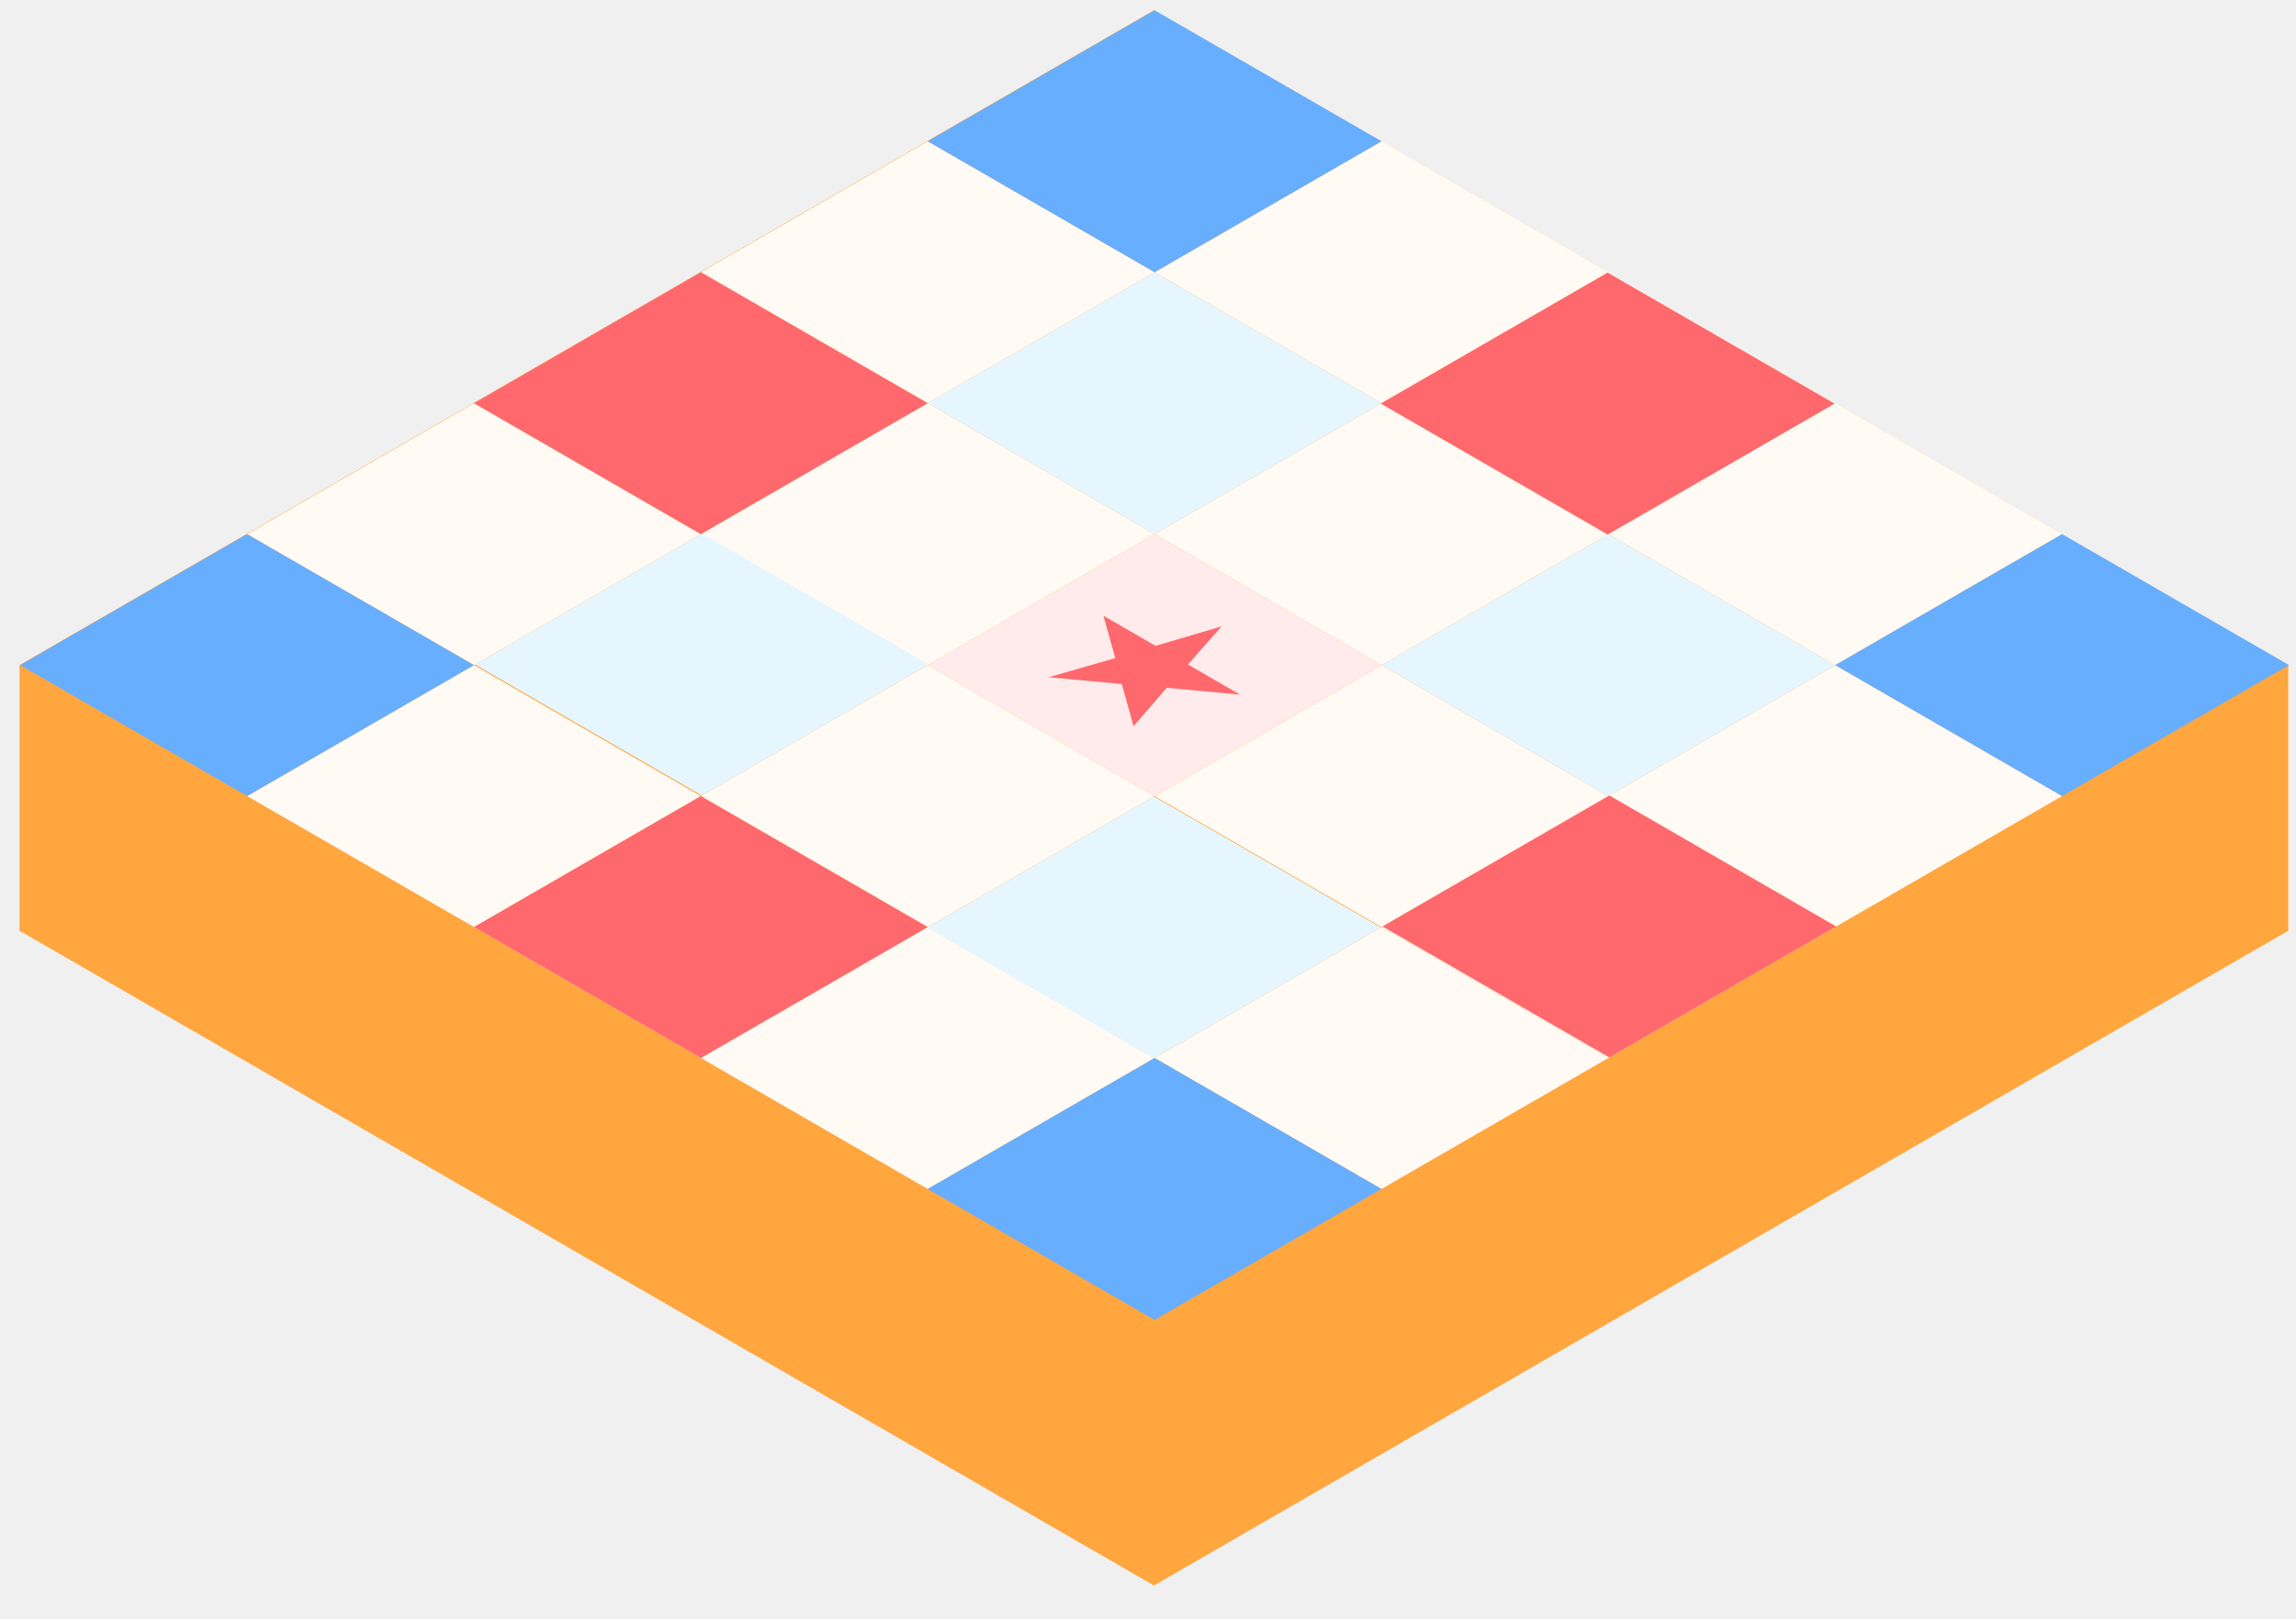
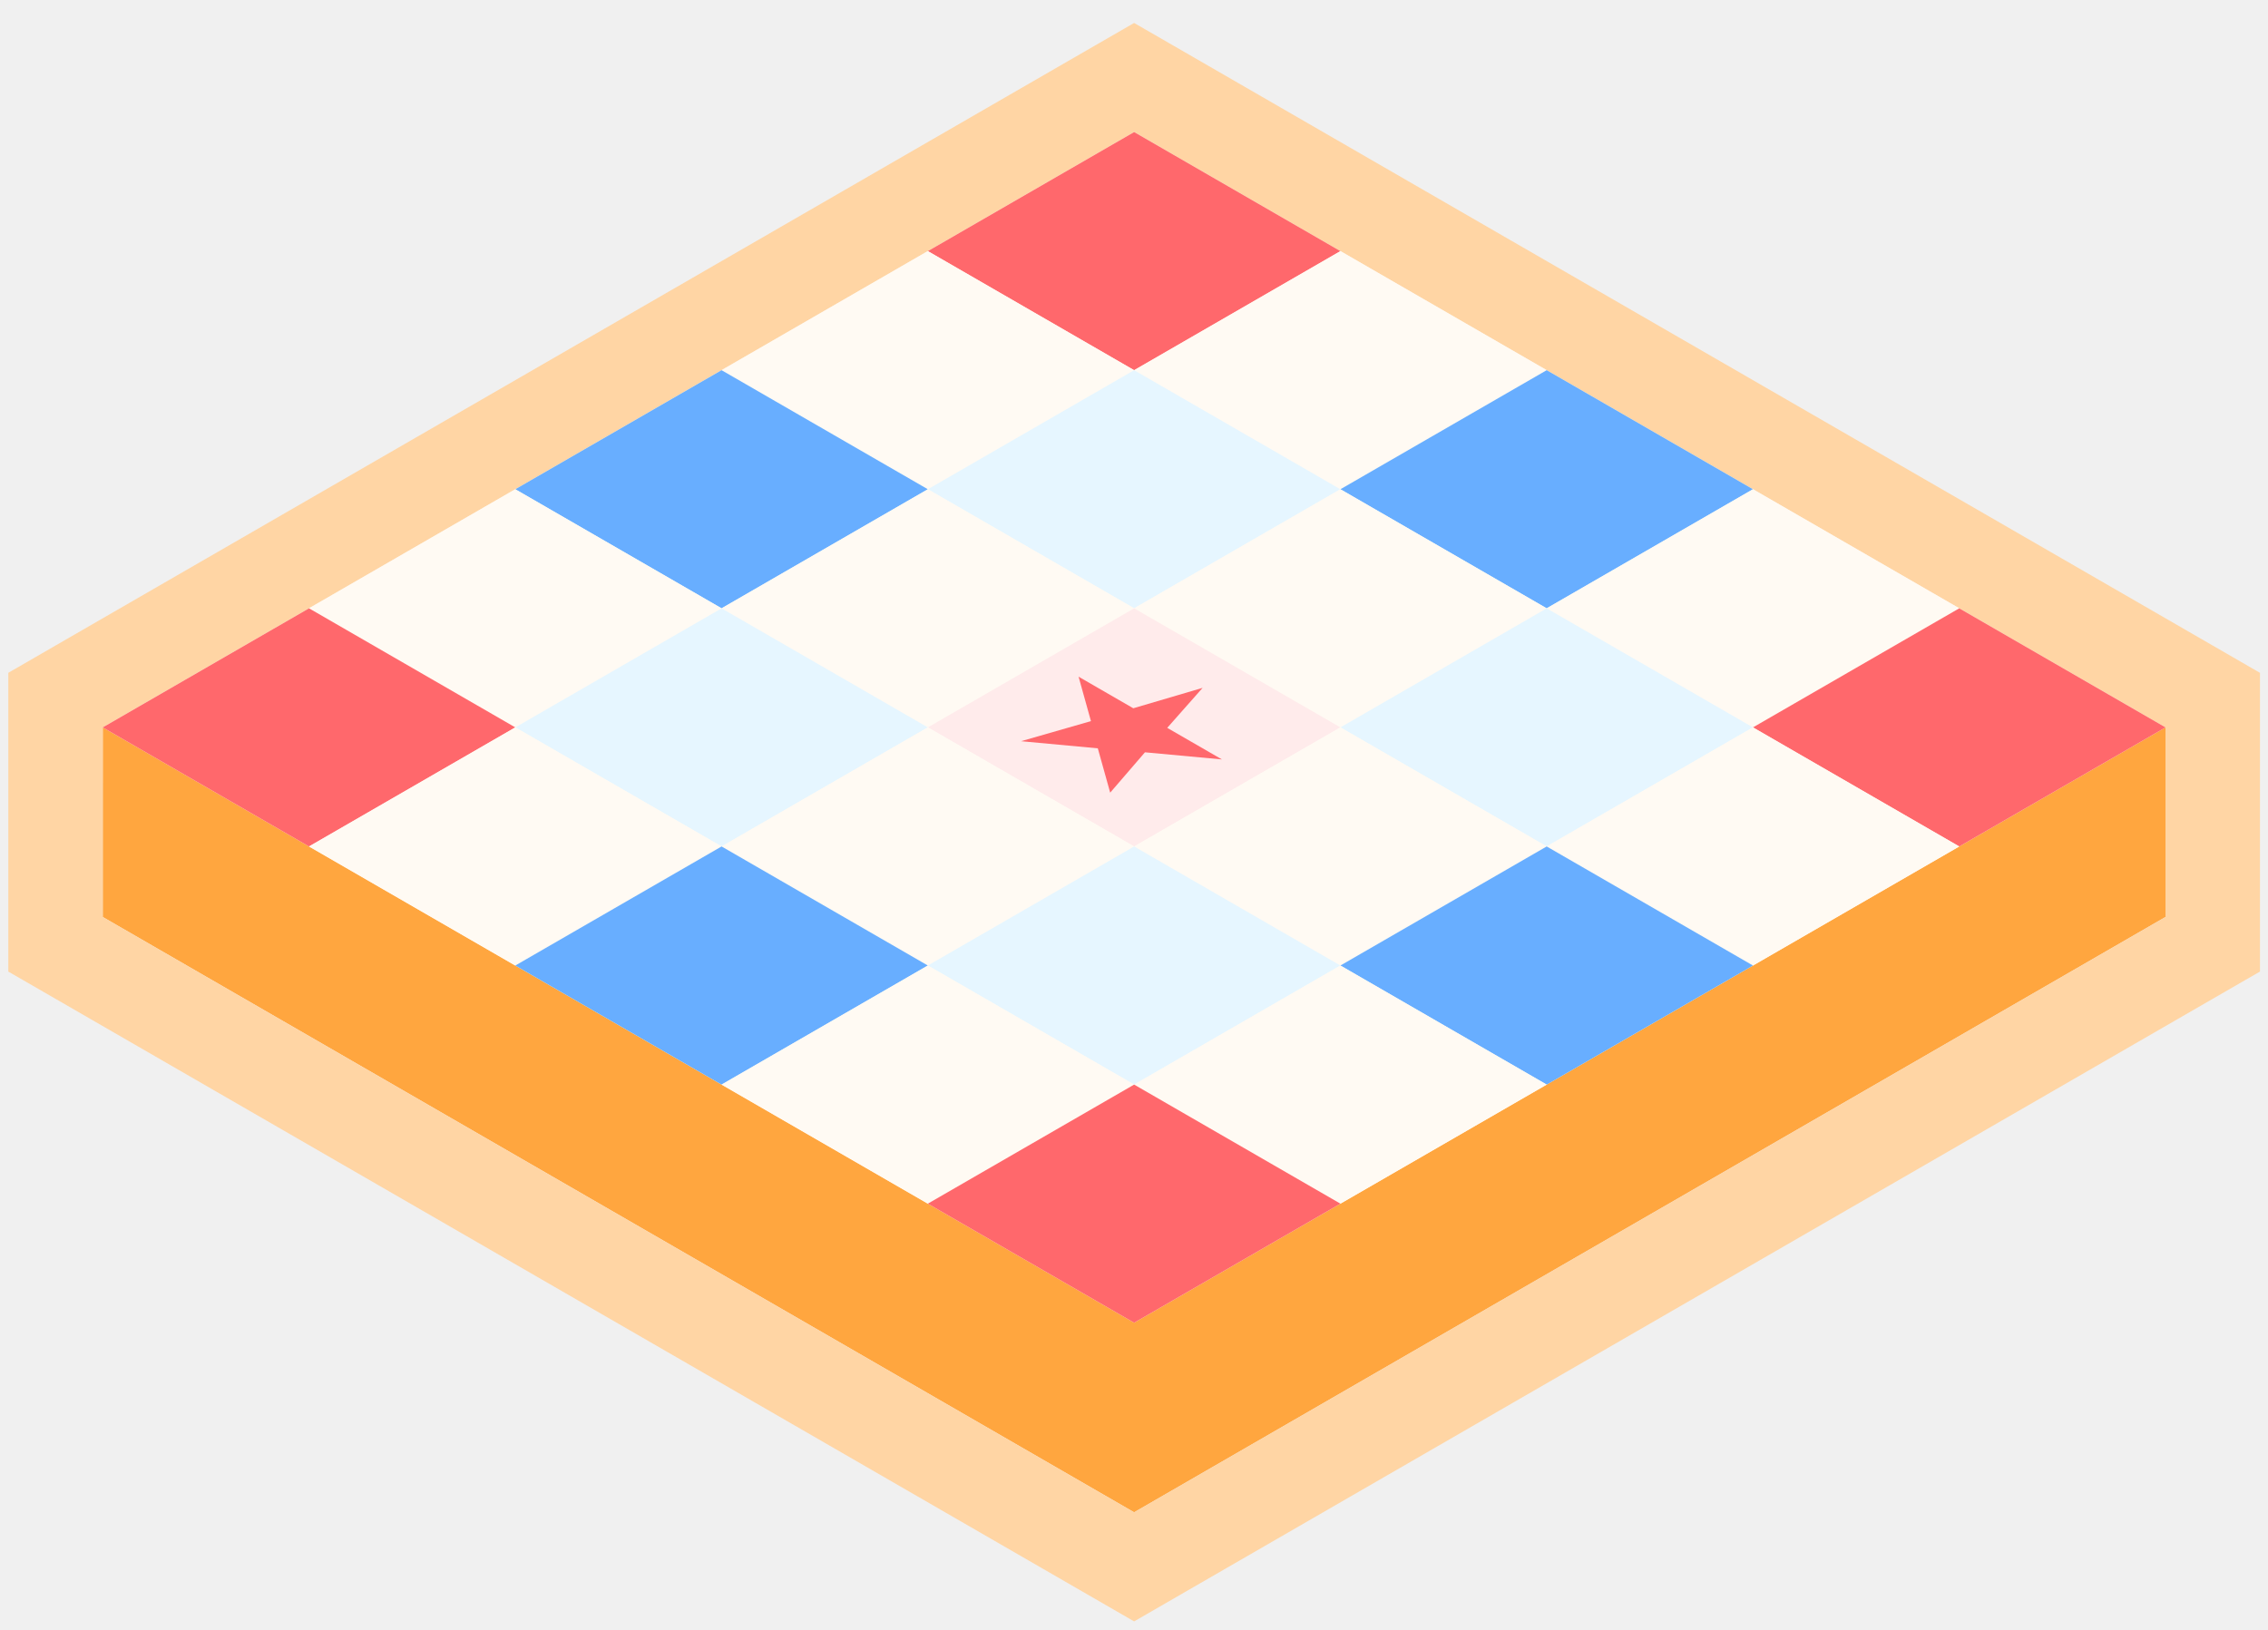
- <svg xmlns="http://www.w3.org/2000/svg" width="61" height="43" viewBox="0 0 61 43" fill="none">
-   <path d="M42.712 7.233V7.254L48.721 10.723L48.74 10.713L60.795 17.672V24.729L42.739 35.152L42.712 35.136V35.168L30.657 42.127L0.518 24.729V17.672L30.657 0.273L42.712 7.233Z" fill="#FFA63F" />
-   <rect width="6.96" height="6.96" transform="matrix(0.866044 0.499967 -0.866044 0.499967 36.7029 3.75317)" fill="#FFFAF3" />
-   <rect width="6.96" height="6.96" transform="matrix(0.866044 0.499967 -0.866044 0.499967 42.7306 7.23291)" fill="#FFFAF3" />
-   <rect width="6.96" height="6.96" transform="matrix(0.866044 0.499967 -0.866044 0.499967 48.7583 10.7128)" fill="#FFFAF3" />
-   <rect width="6.96" height="6.96" transform="matrix(0.866044 0.499967 -0.866044 0.499967 24.6475 3.75317)" fill="#FFFAF3" />
-   <rect width="6.96" height="6.96" transform="matrix(0.866044 0.499967 -0.866044 0.499967 36.7029 10.7126)" fill="#FFFAF3" />
-   <rect width="6.96" height="6.96" transform="matrix(0.866044 0.499967 -0.866044 0.499967 48.7583 17.6722)" fill="#FFFAF3" />
-   <rect width="6.96" height="6.96" transform="matrix(0.866044 0.499967 -0.866044 0.499967 18.6198 7.23291)" fill="#FFFAF3" />
-   <rect width="6.96" height="6.96" transform="matrix(0.866044 0.499967 -0.866044 0.499967 24.6475 10.7128)" fill="#FFFAF3" />
-   <rect width="6.96" height="6.96" transform="matrix(0.866044 0.499967 -0.866044 0.499967 36.7029 17.6722)" fill="#FFFAF3" />
-   <rect width="6.96" height="6.96" transform="matrix(0.866044 0.499967 -0.866044 0.499967 42.7306 21.1521)" fill="#FFFAF3" />
-   <rect width="6.96" height="6.96" transform="matrix(0.866044 0.499967 -0.866044 0.499967 12.5921 10.7128)" fill="#FFFAF3" />
-   <rect width="6.96" height="6.96" transform="matrix(0.866044 0.499967 -0.866044 0.499967 24.6475 17.6722)" fill="#FFFAF3" />
-   <rect width="6.96" height="6.96" transform="matrix(0.866044 0.499967 -0.866044 0.499967 36.7029 24.6318)" fill="#FFFAF3" />
-   <rect width="6.96" height="6.96" transform="matrix(0.866044 0.499967 -0.866044 0.499967 12.5921 17.6722)" fill="#FFFAF3" />
-   <rect width="6.96" height="6.96" transform="matrix(0.866044 0.499967 -0.866044 0.499967 18.6198 21.1521)" fill="#FFFAF3" />
-   <rect width="6.96" height="6.96" transform="matrix(0.866044 0.499967 -0.866044 0.499967 24.6475 24.6318)" fill="#FFFAF3" />
-   <rect width="6.96" height="6.96" transform="matrix(0.866044 0.499967 -0.866044 0.499967 30.6567 21.1627)" fill="#E6F6FF" />
-   <rect width="6.96" height="6.96" transform="matrix(0.866044 0.499967 -0.866044 0.499967 42.7306 14.1925)" fill="#E6F6FF" />
-   <rect width="6.96" height="6.96" transform="matrix(0.866044 0.499967 -0.866044 0.499967 30.6752 7.23291)" fill="#E6F6FF" />
-   <rect width="6.96" height="6.96" transform="matrix(0.866044 0.499967 -0.866044 0.499967 18.6468 14.1769)" fill="#E6F6FF" />
-   <rect width="6.96" height="6.96" transform="matrix(0.866044 0.499967 -0.866044 0.499967 30.6752 14.1925)" fill="#FFEBEB" />
-   <path d="M29.803 18.175L27.86 17.994L29.63 17.486L29.316 16.361L30.701 17.16L32.456 16.643L31.561 17.656L32.945 18.456L30.997 18.275L30.116 19.296L29.803 18.175Z" fill="#FF686C" />
-   <rect width="6.96" height="6.96" transform="matrix(0.866044 0.499967 -0.866044 0.499967 6.5644 14.1925)" fill="#68AEFF" />
-   <rect width="6.96" height="6.96" transform="matrix(0.866044 0.499967 -0.866044 0.499967 30.6752 0.273315)" fill="#68AEFF" />
-   <rect width="6.96" height="6.96" transform="matrix(0.866044 0.499967 -0.866044 0.499967 30.6752 28.1117)" fill="#68AEFF" />
-   <rect width="6.96" height="6.96" transform="matrix(0.866044 0.499967 -0.866044 0.499967 54.786 14.1925)" fill="#68AEFF" />
-   <rect width="6.96" height="6.96" transform="matrix(0.866044 0.499967 -0.866044 0.499967 42.7576 21.1365)" fill="#FF686C" />
-   <rect width="6.96" height="6.96" transform="matrix(0.866044 0.499967 -0.866044 0.499967 42.7121 7.24353)" fill="#FF686C" />
-   <rect width="6.96" height="6.96" transform="matrix(0.866044 0.499967 -0.866044 0.499967 18.6198 7.23291)" fill="#FF686C" />
-   <rect width="6.96" height="6.96" transform="matrix(0.866044 0.499967 -0.866044 0.499967 18.6198 21.1521)" fill="#FF686C" />
+ <svg xmlns="http://www.w3.org/2000/svg" width="96" height="69" viewBox="0 0 96 69" fill="none">
+   <path d="M48.006 5.591L4.349 30.794V33.14L48.006 7.937V5.591Z" fill="#FFFAF3" />
+   <path d="M91.662 30.794L48.006 5.591V7.937L91.662 33.14V30.794Z" fill="#FFFAF3" />
+   <mask id="path-3-outside-1_152_8" maskUnits="userSpaceOnUse" x="0.349" y="0.591" width="96" height="69" fill="black">
+     <rect fill="white" x="0.349" y="0.591" width="96" height="69" />
+     <path d="M91.661 30.794V38.82L48.005 64.022L4.349 38.82V30.794L48.005 5.591L91.661 30.794Z" />
+   </mask>
+   <path d="M91.661 30.794V38.82L48.005 64.022L4.349 38.82V30.794L48.005 5.591L91.661 30.794Z" fill="#FFA63F" />
+   <path d="M91.661 30.794H95.661V28.484L93.661 27.329L91.661 30.794ZM91.661 38.82L93.661 42.284L95.661 41.13V38.82H91.661ZM48.005 64.022L46.005 67.486L48.005 68.641L50.005 67.486L48.005 64.022ZM4.349 38.82H0.349V41.13L2.349 42.284L4.349 38.82ZM4.349 30.794L2.349 27.329L0.349 28.484V30.794H4.349ZM48.005 5.591L50.005 2.126L48.005 0.972L46.005 2.126L48.005 5.591ZM91.661 30.794H87.661V38.82H91.661H95.661V30.794H91.661ZM91.661 38.82L89.662 35.356L46.005 60.558L48.005 64.022L50.005 67.486L93.661 42.284L91.661 38.82ZM48.005 64.022L50.005 60.558L6.349 35.356L4.349 38.82L2.349 42.284L46.005 67.486L48.005 64.022ZM4.349 38.82H8.349V30.794H4.349H0.349V38.82H4.349ZM4.349 30.794L6.349 34.258L50.005 9.055L48.005 5.591L46.005 2.126L2.349 27.329L4.349 30.794ZM48.005 5.591L46.005 9.055L89.662 34.258L91.661 30.794L93.661 27.329L50.005 2.126L48.005 5.591Z" fill="#FFD5A4" mask="url(#path-3-outside-1_152_8)" />
+   <rect width="50.409" height="50.409" transform="matrix(0.866044 0.499967 -0.866044 0.499967 48.0052 5.59082)" fill="#FFFAF3" />
+   <rect width="10.082" height="10.082" transform="matrix(0.866044 0.499967 -0.866044 0.499967 48.0056 5.59082)" fill="#FF686C" />
+   <rect width="10.082" height="10.082" transform="matrix(0.866044 0.499967 -0.866044 0.499967 56.7367 10.6313)" fill="#FFFAF3" />
+   <rect width="10.082" height="10.082" transform="matrix(0.866044 0.499967 -0.866044 0.499967 65.468 15.6718)" fill="#68AEFF" />
+   <rect width="10.082" height="10.082" transform="matrix(0.866044 0.499967 -0.866044 0.499967 74.1993 20.7125)" fill="#FFFAF3" />
+   <rect width="10.082" height="10.082" transform="matrix(0.866044 0.499967 -0.866044 0.499967 82.9305 25.7532)" fill="#FF686C" />
+   <rect width="10.082" height="10.082" transform="matrix(0.866044 0.499967 -0.866044 0.499967 39.2739 10.6313)" fill="#FFFAF3" />
+   <rect width="10.082" height="10.082" transform="matrix(0.866044 0.499967 -0.866044 0.499967 48.0052 15.6718)" fill="#E6F6FF" />
+   <rect width="10.082" height="10.082" transform="matrix(0.866044 0.499967 -0.866044 0.499967 56.7365 20.7125)" fill="#FFFAF3" />
+   <rect width="10.082" height="10.082" transform="matrix(0.866044 0.499967 -0.866044 0.499967 65.468 25.7532)" fill="#E6F6FF" />
+   <rect width="10.082" height="10.082" transform="matrix(0.866044 0.499967 -0.866044 0.499967 74.1993 30.7937)" fill="#FFFAF3" />
+   <rect width="10.082" height="10.082" transform="matrix(0.866044 0.499967 -0.866044 0.499967 30.5428 15.6718)" fill="#68AEFF" />
+   <rect width="10.082" height="10.082" transform="matrix(0.866044 0.499967 -0.866044 0.499967 39.2739 20.7125)" fill="#FFFAF3" />
+   <rect width="10.082" height="10.082" transform="matrix(0.866044 0.499967 -0.866044 0.499967 48.0052 25.7532)" fill="#FFEBEB" />
+   <rect width="10.082" height="10.082" transform="matrix(0.866044 0.499967 -0.866044 0.499967 56.7365 30.7937)" fill="#FFFAF3" />
+   <rect width="10.082" height="10.082" transform="matrix(0.866044 0.499967 -0.866044 0.499967 65.468 35.8341)" fill="#68AEFF" />
+   <rect width="10.082" height="10.082" transform="matrix(0.866044 0.499967 -0.866044 0.499967 21.8115 20.7125)" fill="#FFFAF3" />
+   <rect width="10.082" height="10.082" transform="matrix(0.866044 0.499967 -0.866044 0.499967 30.5428 25.7532)" fill="#E6F6FF" />
+   <rect width="10.082" height="10.082" transform="matrix(0.866044 0.499967 -0.866044 0.499967 39.2739 30.7937)" fill="#FFFAF3" />
+   <rect width="10.082" height="10.082" transform="matrix(0.866044 0.499967 -0.866044 0.499967 48.0052 35.8341)" fill="#E6F6FF" />
+   <rect width="10.082" height="10.082" transform="matrix(0.866044 0.499967 -0.866044 0.499967 56.7365 40.8749)" fill="#FFFAF3" />
+   <rect width="10.082" height="10.082" transform="matrix(0.866044 0.499967 -0.866044 0.499967 13.0802 25.7532)" fill="#FF686C" />
+   <rect width="10.082" height="10.082" transform="matrix(0.866044 0.499967 -0.866044 0.499967 21.8115 30.7937)" fill="#FFFAF3" />
+   <rect width="10.082" height="10.082" transform="matrix(0.866044 0.499967 -0.866044 0.499967 30.5428 35.8341)" fill="#68AEFF" />
+   <rect width="10.082" height="10.082" transform="matrix(0.866044 0.499967 -0.866044 0.499967 39.2739 40.8749)" fill="#FFFAF3" />
+   <rect width="10.082" height="10.082" transform="matrix(0.866044 0.499967 -0.866044 0.499967 48.0052 45.9153)" fill="#FF686C" />
+   <path d="M46.468 31.68L43.219 31.378L46.178 30.528L45.654 28.647L47.97 29.984L50.904 29.12L49.407 30.813L51.722 32.15L48.464 31.848L46.992 33.556L46.468 31.68Z" fill="#FF686C" />
</svg>
